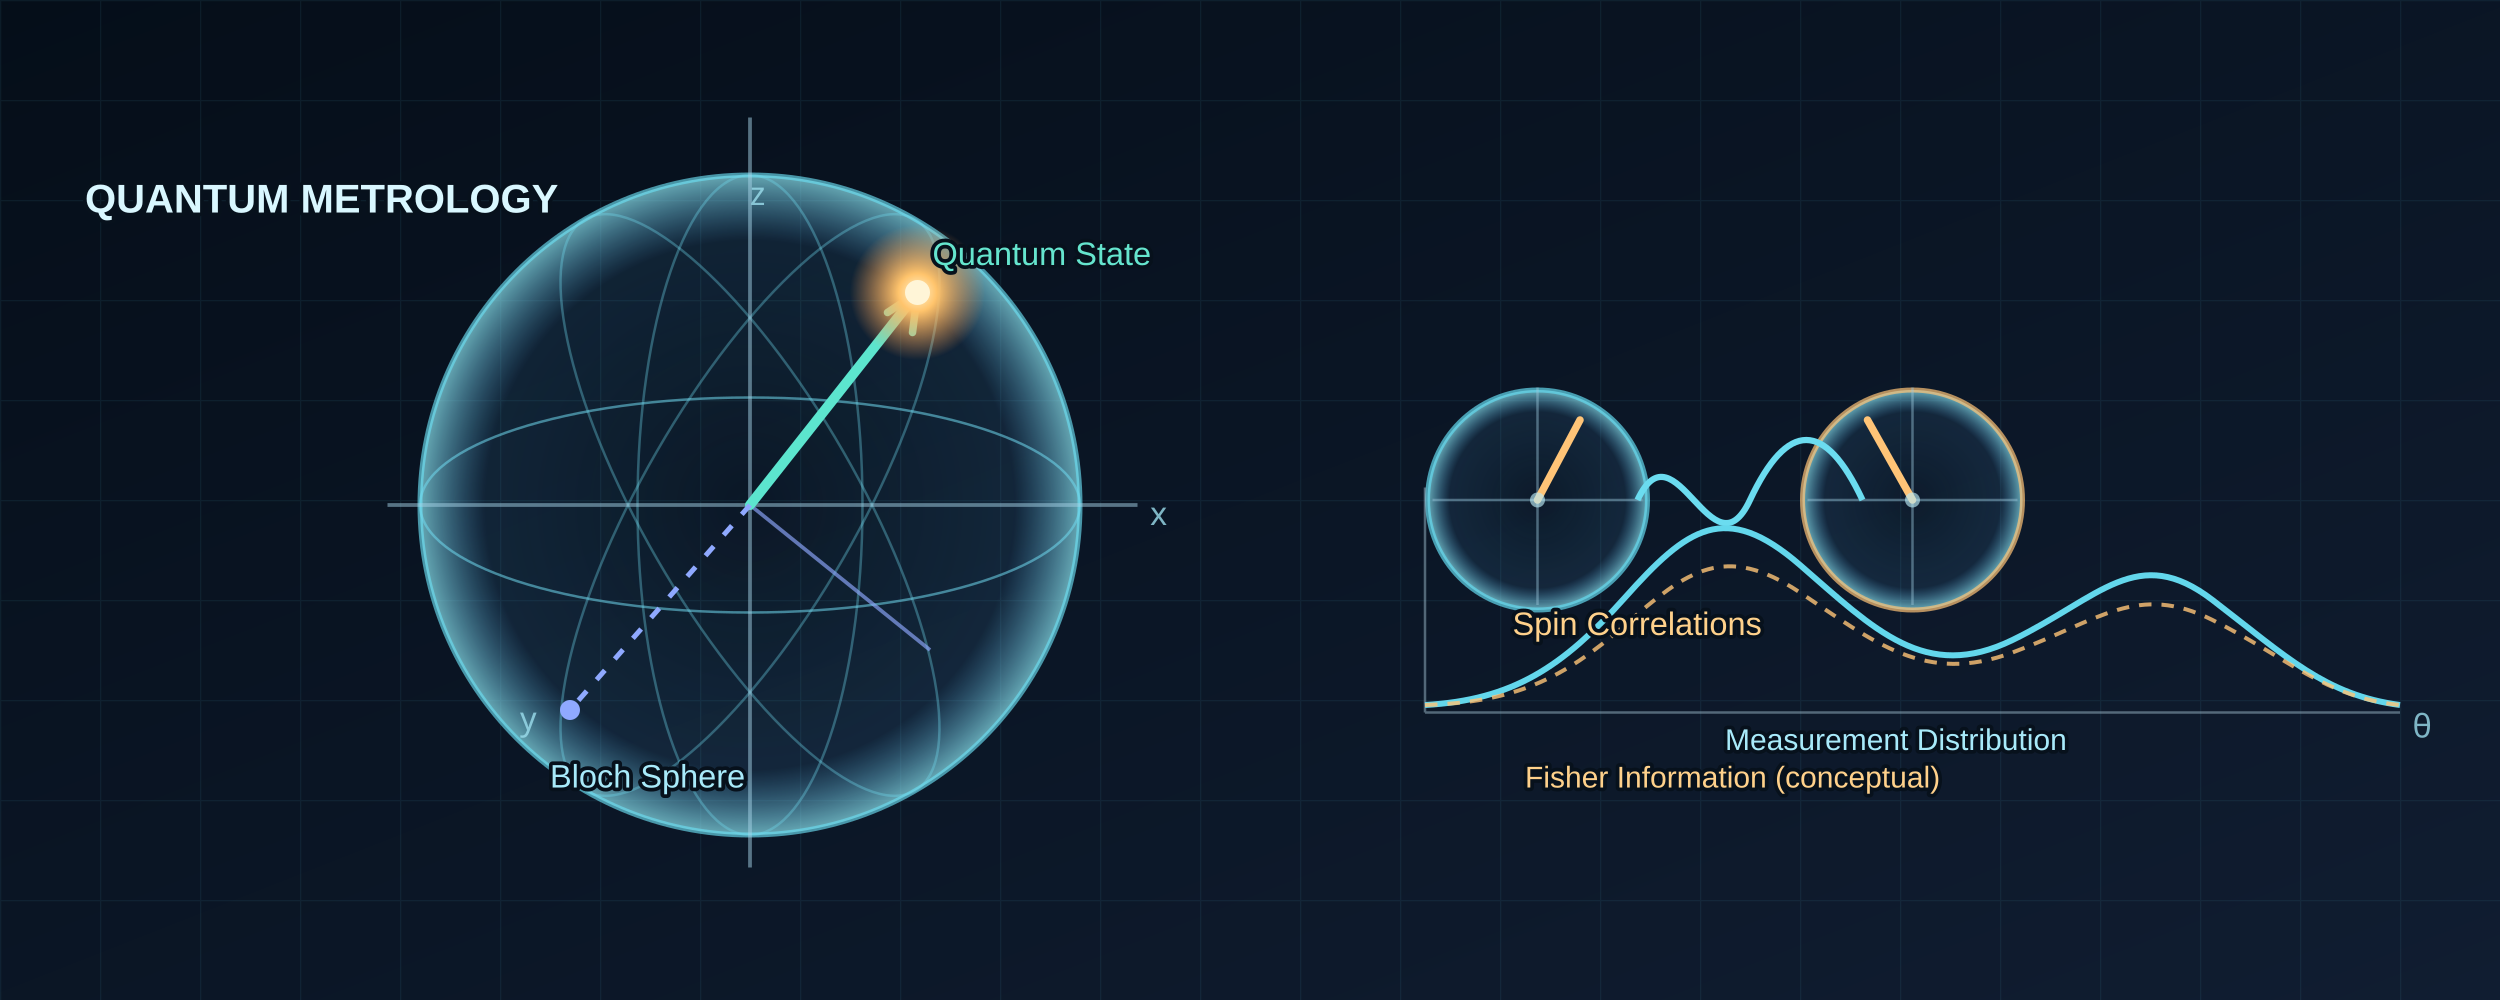
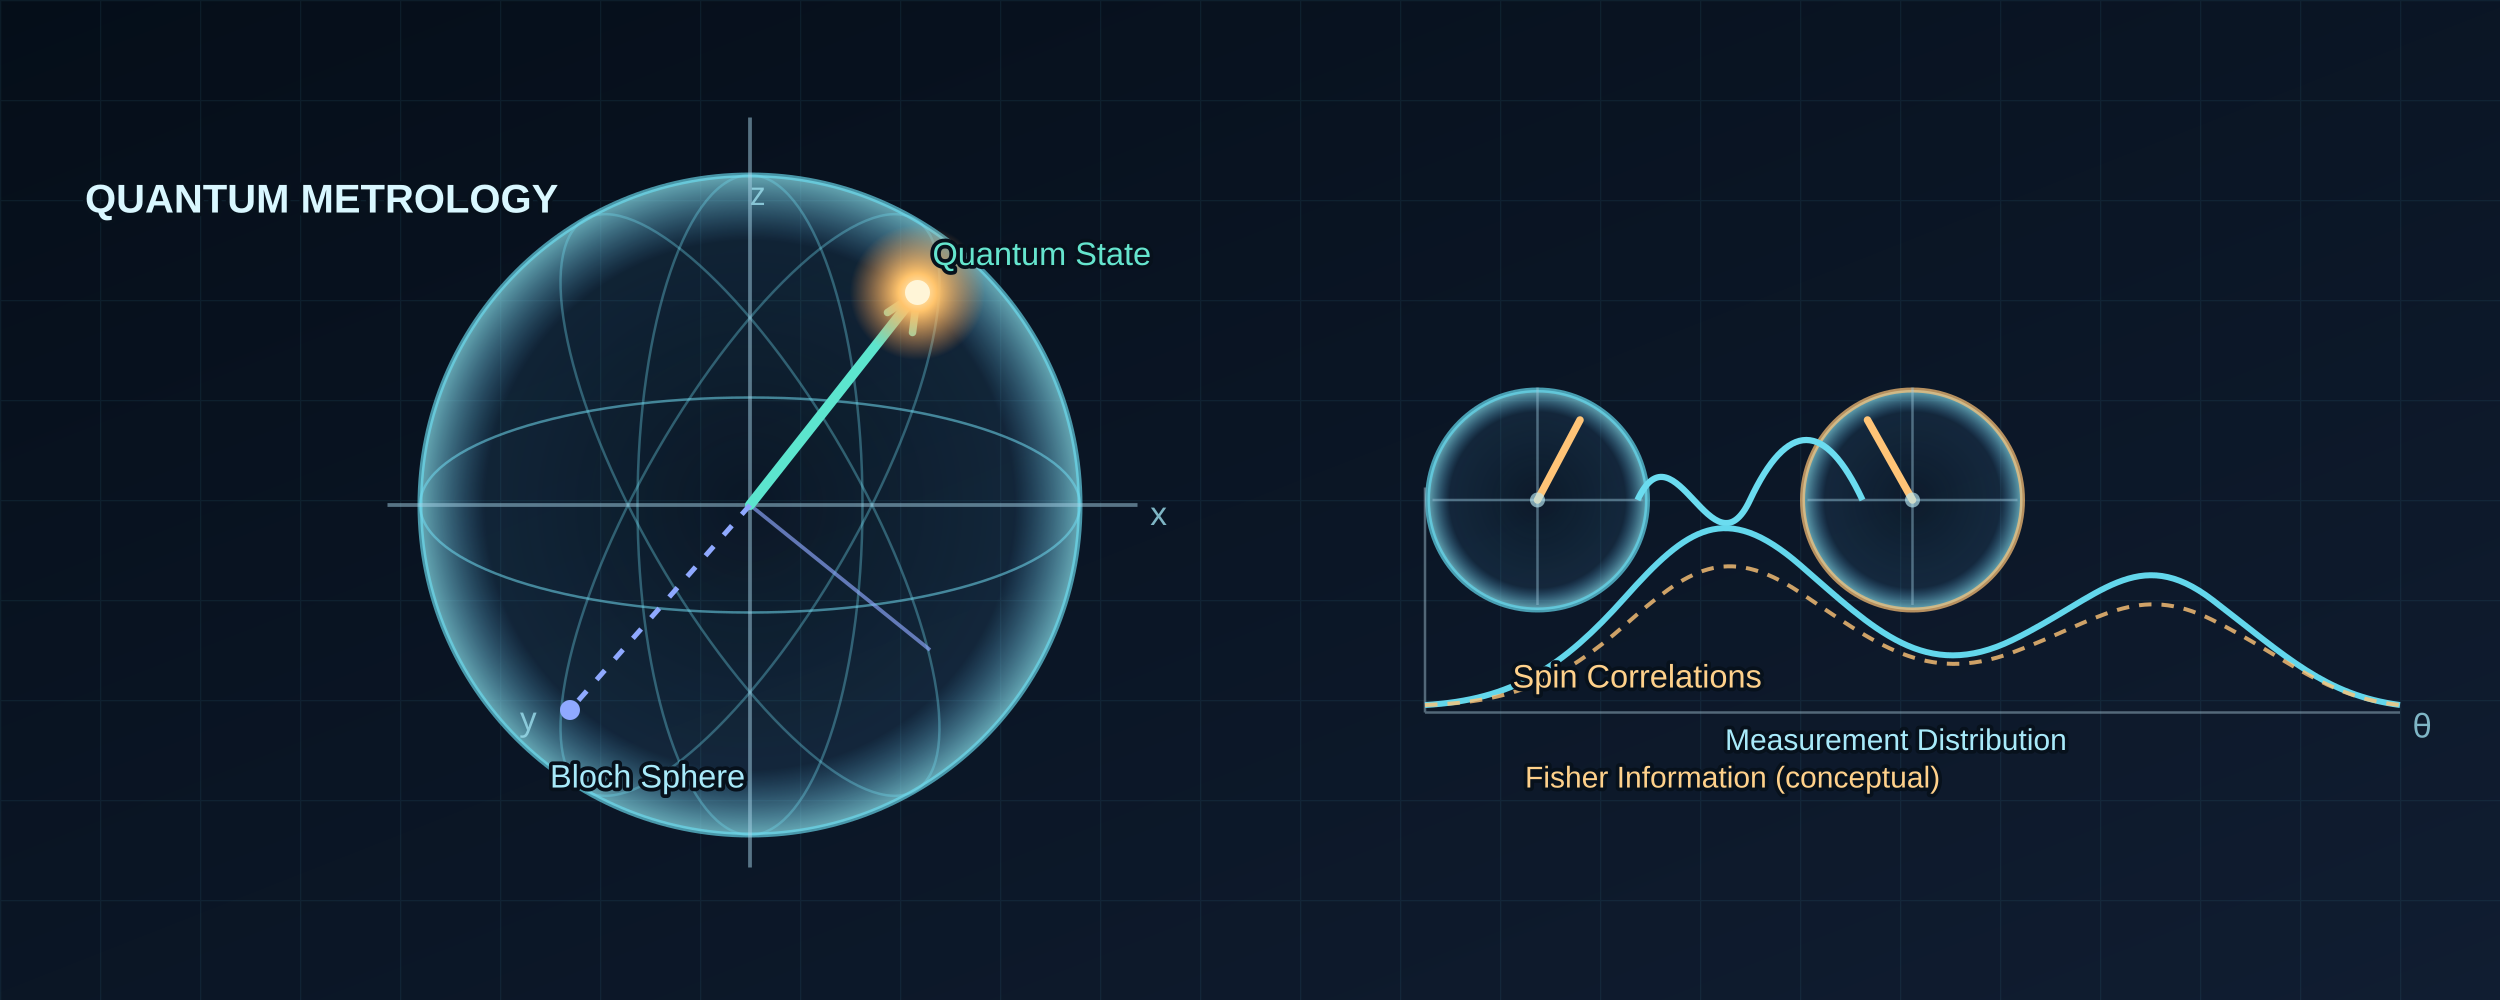
<svg xmlns="http://www.w3.org/2000/svg" viewBox="0 0 1000 400" role="img" aria-labelledby="title desc">
  <defs>
    <linearGradient id="bg" x2="1" y2="1">
      <stop stop-color="#050e19" />
      <stop offset="1" stop-color="#101d31" />
    </linearGradient>
    <radialGradient id="sphere">
      <stop stop-color="#4cbadf" stop-opacity=".02" />
      <stop offset=".8" stop-color="#4c9fd5" stop-opacity=".12" />
      <stop offset="1" stop-color="#8feaf4" stop-opacity=".7" />
    </radialGradient>
    <radialGradient id="state">
      <stop stop-color="#fff4d0" />
      <stop offset=".28" stop-color="#ffc46c" />
      <stop offset="1" stop-color="#ff9b4d" stop-opacity="0" />
    </radialGradient>
    <pattern id="grid" width="40" height="40" patternUnits="userSpaceOnUse">
      <path d="M40 0H0V40" fill="none" stroke="#63bddb" stroke-opacity=".08" />
    </pattern>
  </defs>
  <style>@media (max-width: 600px) { text { display: none; } }</style>
  <rect width="1000" height="400" fill="url(#bg)" />
  <rect width="1000" height="400" fill="url(#grid)" />
  <g transform="translate(300 202)">
    <circle r="132" fill="url(#sphere)" stroke="#6bdcf0" stroke-opacity=".65" stroke-width="2" />
    <ellipse rx="132" ry="43" fill="none" stroke="#70d9ef" stroke-opacity=".55" />
    <ellipse rx="132" ry="43" transform="rotate(60)" fill="none" stroke="#70d9ef" stroke-opacity=".35" />
    <ellipse rx="132" ry="43" transform="rotate(-60)" fill="none" stroke="#70d9ef" stroke-opacity=".35" />
    <ellipse rx="45" ry="132" fill="none" stroke="#70d9ef" stroke-opacity=".35" />
    <path d="M-145 0H155M0 145V-155" stroke="#a6d4e8" stroke-opacity=".5" stroke-width="1.5" />
    <path d="M0 0L72 58" stroke="#8fa9ff" stroke-opacity=".65" stroke-width="1.5" />
    <path d="M0 0L67 -85" stroke="#5ce5ce" stroke-width="4" stroke-linecap="round" />
    <path d="M67 -85L55 -77M67 -85L65 -69" stroke="#5ce5ce" stroke-width="3" stroke-linecap="round" />
    <circle cx="67" cy="-85" r="27" fill="url(#state)" />
    <circle cx="67" cy="-85" r="5" fill="#fff5d7" />
    <path d="M0 0L-72 82" stroke="#8fa9ff" stroke-width="2" stroke-dasharray="5 6" />
    <circle cx="-72" cy="82" r="4" fill="#8fa9ff" />
  </g>
  <g transform="translate(615 150)">
    <circle cx="0" cy="50" r="44" fill="url(#sphere)" stroke="#63d8ed" stroke-opacity=".7" stroke-width="2" />
    <circle cx="150" cy="50" r="44" fill="url(#sphere)" stroke="#ffc477" stroke-opacity=".7" stroke-width="2" />
    <path d="M0 5V92M-42 50H42M150 5V92M108 50H192" stroke="#9ac7d9" stroke-opacity=".45" />
    <path d="M0 50L17 18M150 50L132 18" stroke="#ffc477" stroke-width="3" stroke-linecap="round" />
    <path d="M40 50C55 18 70 82 85 50S115 18 130 50" fill="none" stroke="#6bdcf0" stroke-width="2.5" />
    <g fill="#b9e9f5" fill-opacity=".65">
      <circle cx="0" cy="50" r="3" />
      <circle cx="150" cy="50" r="3" />
    </g>
  </g>
  <g transform="translate(570 285)" fill="none">
    <path d="M0 0H390M0 0V-90" stroke="#9ab8c9" stroke-opacity=".5" />
    <path d="M0 -3C35 -5 55 -18 80 -46S120 -85 150 -59 200 -12 235 -29 285 -68 315 -45 360 -7 390 -3" stroke="#63d7ec" stroke-width="2.4" />
    <path d="M0 -3C35 -4 55 -13 80 -35S120 -68 150 -48 200 -11 235 -24 285 -52 315 -37 360 -6 390 -3" stroke="#ffc477" stroke-opacity=".8" stroke-width="1.6" stroke-dasharray="5 4" />
  </g>
  <g fill="#9bddec" font-family="sans-serif" font-size="13" opacity=".8">
    <text x="300" y="82">z</text>
    <text x="460" y="210">x</text>
    <text x="208" y="292">y</text>
    <text x="965" y="295">θ</text>
  </g>
  <g font-family="Arial, Helvetica, sans-serif" font-weight="500" paint-order="stroke" stroke="#07111c" stroke-width="3" stroke-linejoin="round">
    <text x="34" y="85" fill="#d9f7ff" font-size="16" font-weight="700" stroke="#07111c" stroke-width="3">QUANTUM METROLOGY</text>
    <text x="220" y="315" fill="#a8eafa" font-size="13" stroke="#07111c" stroke-width="3">Bloch Sphere</text>
    <text x="373" y="106" fill="#65e5ce" font-size="13" stroke="#07111c" stroke-width="3">Quantum State</text>
-     <text x="605" y="254" fill="#ffd18b" font-size="13" stroke="#07111c" stroke-width="3">Spin Correlations</text>
+     <text x="605" y="275" fill="#ffd18b" font-size="13" stroke="#07111c" stroke-width="3">Spin Correlations</text>
    <text x="690" y="300" fill="#a8eafa" font-size="12" stroke="#07111c" stroke-width="3">Measurement Distribution</text>
    <text x="610" y="315" fill="#ffd18b" font-size="12" stroke="#07111c" stroke-width="3">Fisher Information (conceptual)</text>
  </g>
</svg>
